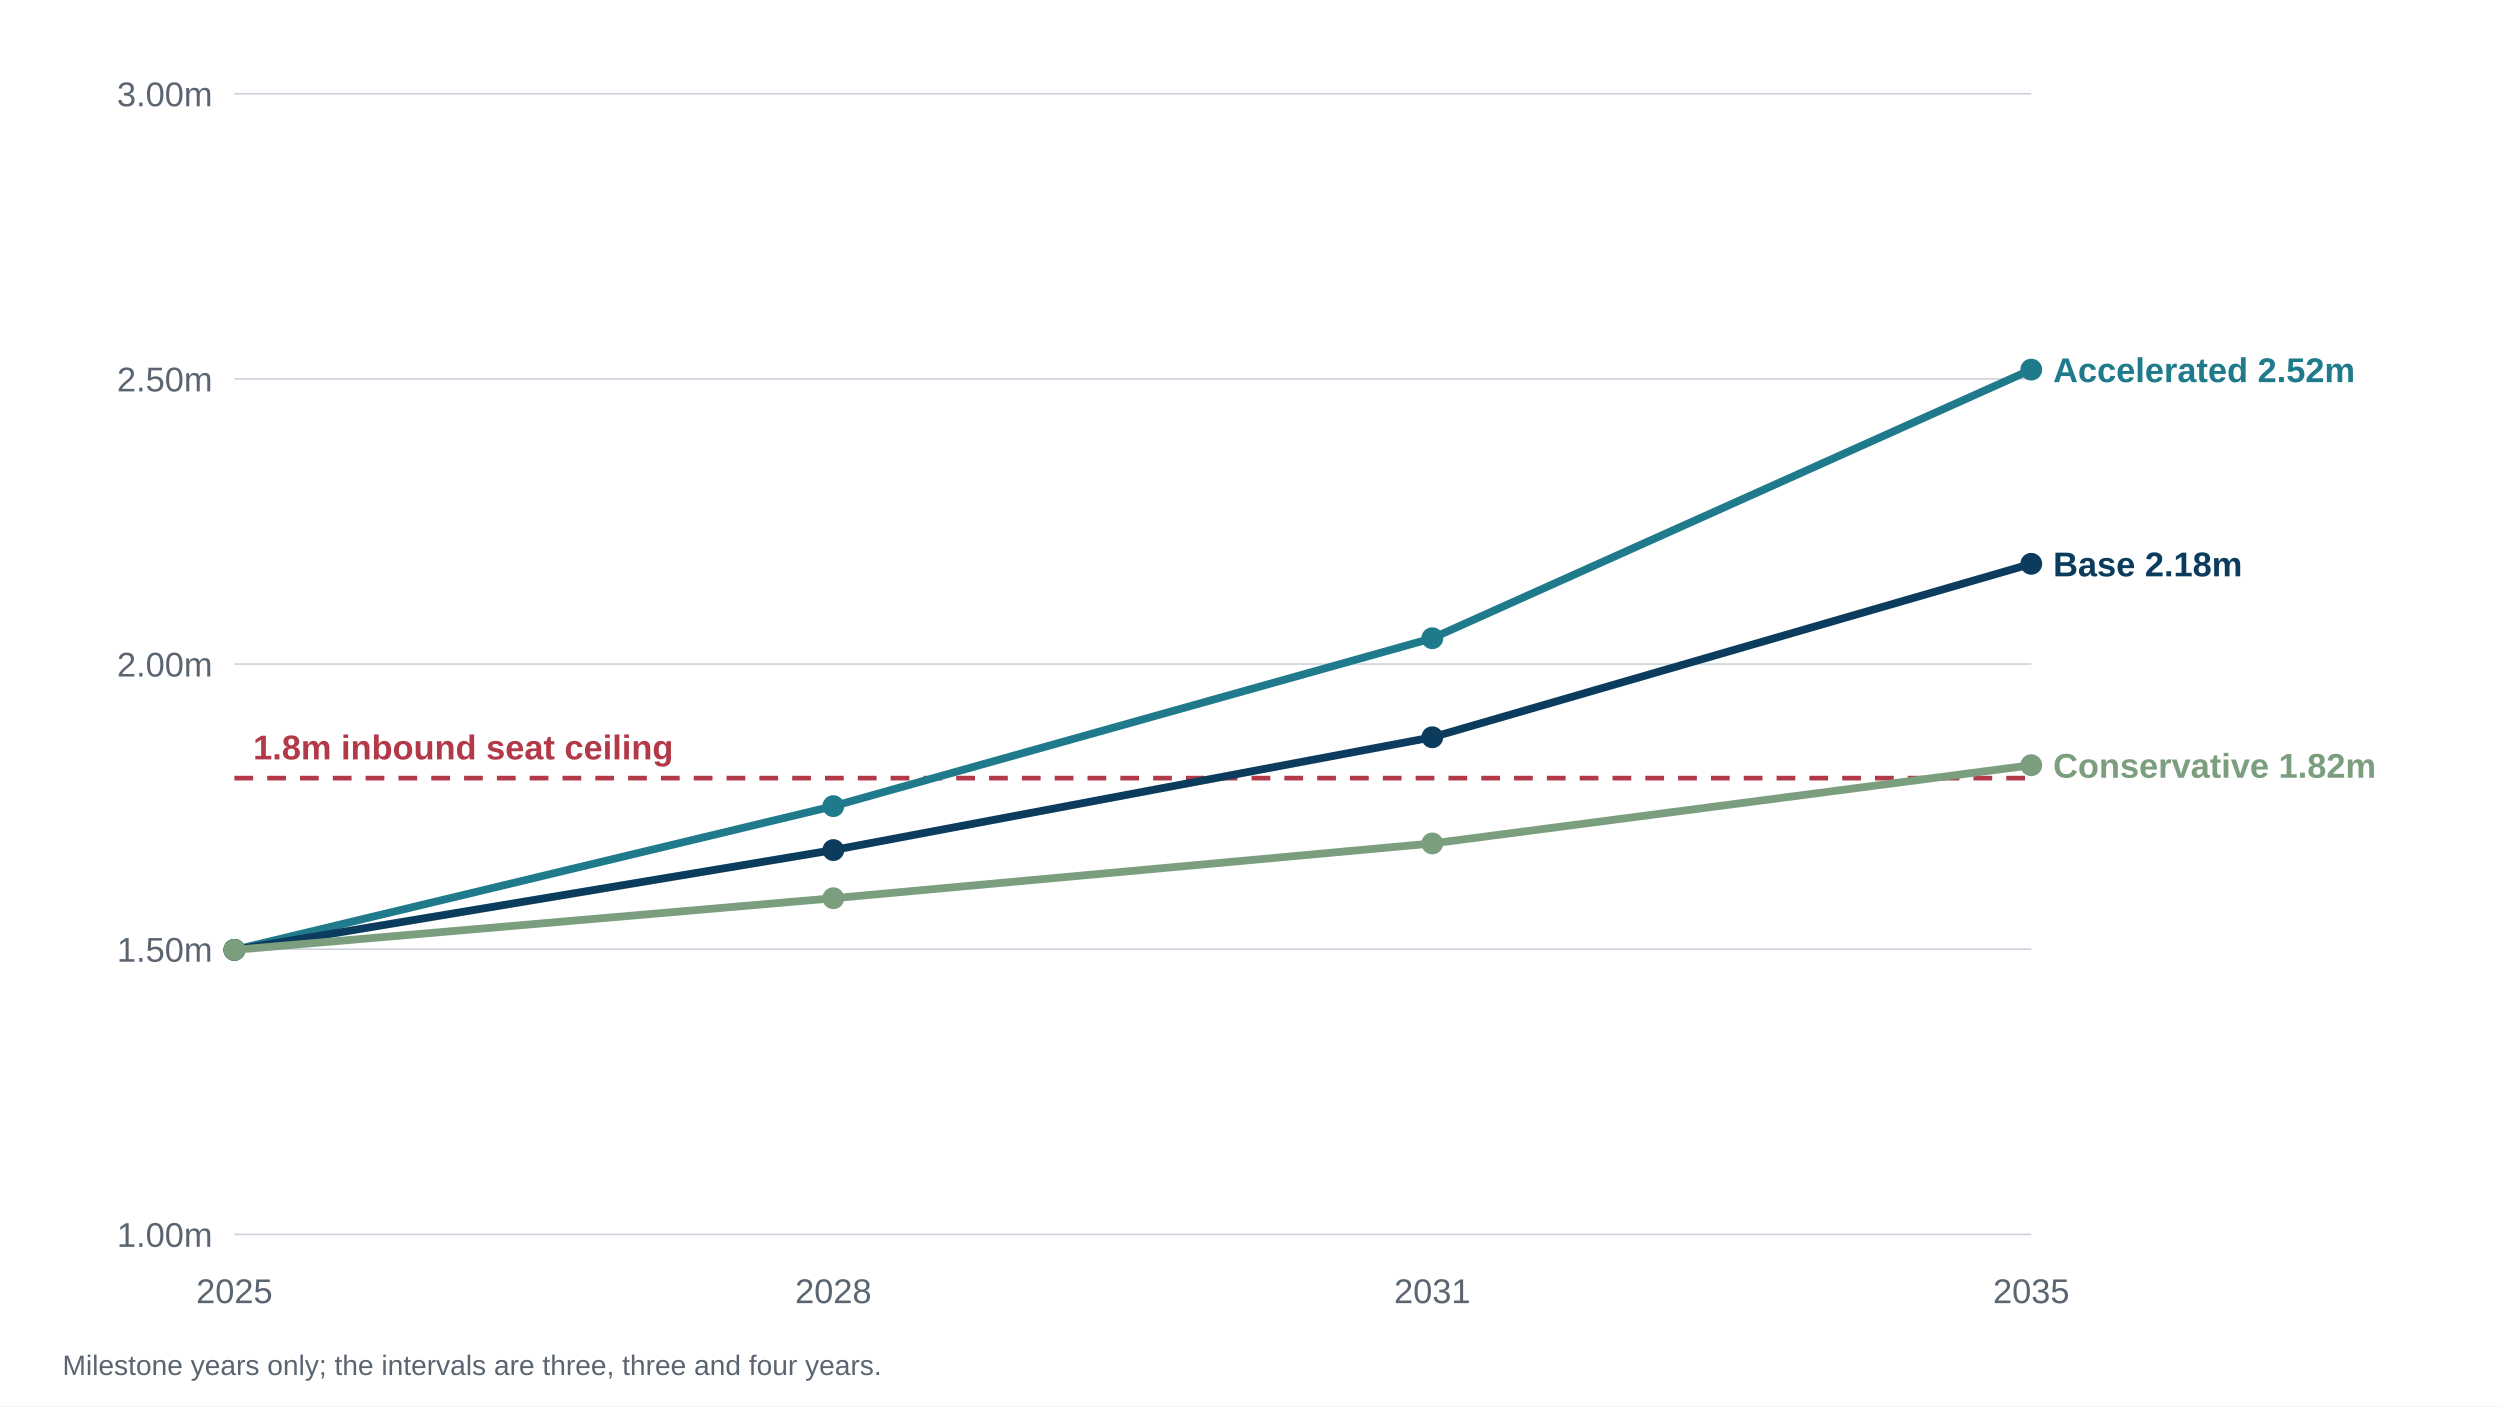
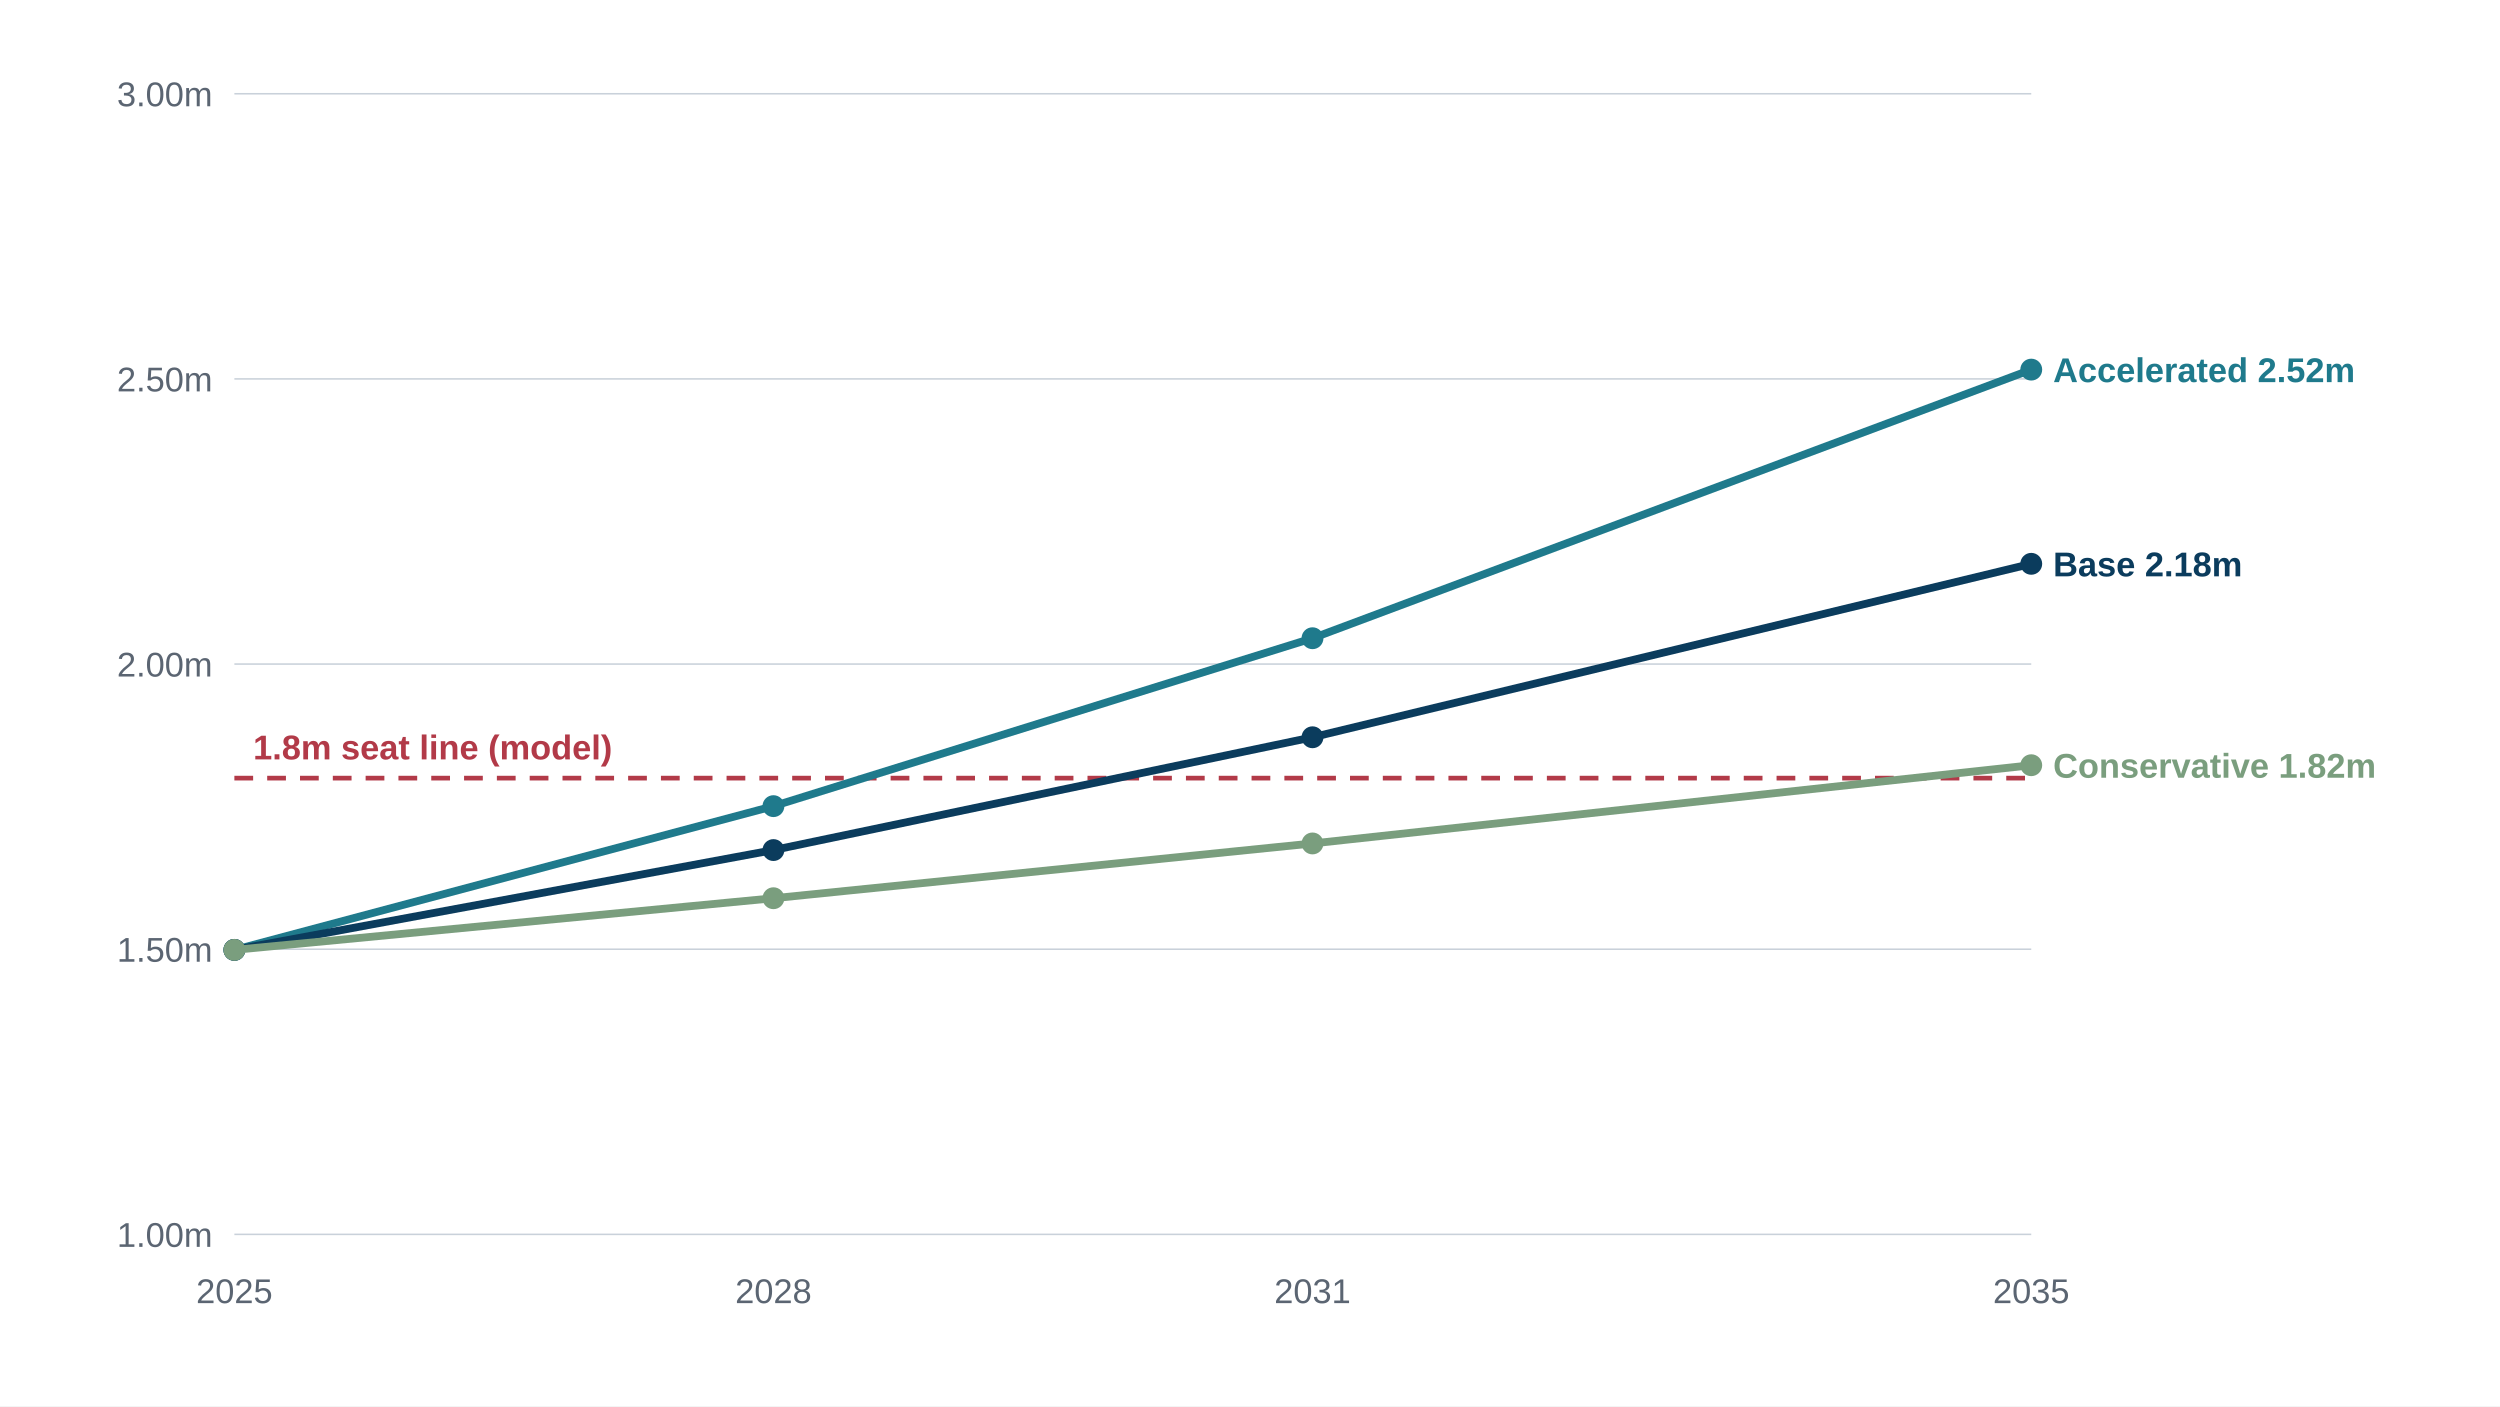
<svg xmlns="http://www.w3.org/2000/svg" viewBox="0 0 1600 900" width="1600" height="900" font-family="Raleway, Arial, sans-serif">
  <rect width="1600" height="900" fill="#ffffff" />
  <line x1="150" y1="790" x2="1300" y2="790" stroke="#C9D1DA" stroke-width="1" />
  <text x="136" y="798" text-anchor="end" font-size="22" fill="#5B6572">1.00m</text>
  <line x1="150" y1="607.5" x2="1300" y2="607.5" stroke="#C9D1DA" stroke-width="1" />
  <text x="136" y="615.5" text-anchor="end" font-size="22" fill="#5B6572">1.50m</text>
  <line x1="150" y1="425" x2="1300" y2="425" stroke="#C9D1DA" stroke-width="1" />
  <text x="136" y="433" text-anchor="end" font-size="22" fill="#5B6572">2.00m</text>
  <line x1="150" y1="242.5" x2="1300" y2="242.5" stroke="#C9D1DA" stroke-width="1" />
  <text x="136" y="250.5" text-anchor="end" font-size="22" fill="#5B6572">2.50m</text>
  <line x1="150" y1="60" x2="1300" y2="60" stroke="#C9D1DA" stroke-width="1" />
  <text x="136" y="68" text-anchor="end" font-size="22" fill="#5B6572">3.00m</text>
  <text x="150" y="834" text-anchor="middle" font-size="22" fill="#5B6572">2025</text>
-   <text x="533.333" y="834" text-anchor="middle" font-size="22" fill="#5B6572">2028</text>
-   <text x="916.667" y="834" text-anchor="middle" font-size="22" fill="#5B6572">2031</text>
+   <text x="495" y="834" text-anchor="middle" font-size="22" fill="#5B6572">2028</text>
+   <text x="840" y="834" text-anchor="middle" font-size="22" fill="#5B6572">2031</text>
  <text x="1300" y="834" text-anchor="middle" font-size="22" fill="#5B6572">2035</text>
  <line x1="150" y1="498" x2="1300" y2="498" stroke="#B23A48" stroke-width="3" stroke-dasharray="12 9" />
-   <text x="162" y="486" font-size="22" font-weight="700" fill="#B23A48">1.8m inbound seat ceiling</text>
-   <polyline fill="none" stroke="#1F7A8C" stroke-width="5" stroke-linejoin="round" stroke-linecap="round" points="150,607.927 533.333,515.932 916.667,408.467 1300,236.557" />
+   <text x="162" y="486" font-size="22" font-weight="700" fill="#B23A48">1.8m seat line (model)</text>
+   <polyline fill="none" stroke="#1F7A8C" stroke-width="5" stroke-linejoin="round" stroke-linecap="round" points="150,607.927 495,515.932 840,408.467 1300,236.557" />
  <circle cx="150" cy="607.927" r="7" fill="#1F7A8C" />
-   <circle cx="533.333" cy="515.932" r="7" fill="#1F7A8C" />
-   <circle cx="916.667" cy="408.467" r="7" fill="#1F7A8C" />
+   <circle cx="495" cy="515.932" r="7" fill="#1F7A8C" />
+   <circle cx="840" cy="408.467" r="7" fill="#1F7A8C" />
  <circle cx="1300" cy="236.557" r="7" fill="#1F7A8C" />
  <text x="1314" y="244.557" font-size="22" font-weight="700" fill="#1F7A8C">Accelerated 2.52m</text>
-   <polyline fill="none" stroke="#0B3C5D" stroke-width="5" stroke-linejoin="round" stroke-linecap="round" points="150,607.927 533.333,544.043 916.667,471.852 1300,360.841" />
+   <polyline fill="none" stroke="#0B3C5D" stroke-width="5" stroke-linejoin="round" stroke-linecap="round" points="150,607.927 495,544.043 840,471.852 1300,360.841" />
  <circle cx="150" cy="607.927" r="7" fill="#0B3C5D" />
-   <circle cx="533.333" cy="544.043" r="7" fill="#0B3C5D" />
-   <circle cx="916.667" cy="471.852" r="7" fill="#0B3C5D" />
+   <circle cx="495" cy="544.043" r="7" fill="#0B3C5D" />
+   <circle cx="840" cy="471.852" r="7" fill="#0B3C5D" />
  <circle cx="1300" cy="360.841" r="7" fill="#0B3C5D" />
  <text x="1314" y="368.841" font-size="22" font-weight="700" fill="#0B3C5D">Base 2.18m</text>
-   <polyline fill="none" stroke="#7A9E7E" stroke-width="5" stroke-linejoin="round" stroke-linecap="round" points="150,607.927 533.333,574.865 916.667,539.804 1300,489.739" />
+   <polyline fill="none" stroke="#7A9E7E" stroke-width="5" stroke-linejoin="round" stroke-linecap="round" points="150,607.927 495,574.865 840,539.804 1300,489.739" />
  <circle cx="150" cy="607.927" r="7" fill="#7A9E7E" />
-   <circle cx="533.333" cy="574.865" r="7" fill="#7A9E7E" />
-   <circle cx="916.667" cy="539.804" r="7" fill="#7A9E7E" />
+   <circle cx="495" cy="574.865" r="7" fill="#7A9E7E" />
+   <circle cx="840" cy="539.804" r="7" fill="#7A9E7E" />
  <circle cx="1300" cy="489.739" r="7" fill="#7A9E7E" />
  <text x="1314" y="497.739" font-size="22" font-weight="700" fill="#7A9E7E">Conservative 1.82m</text>
-   <text x="40" y="880" font-size="18" fill="#5B6572">Milestone years only; the intervals are three, three and four years.</text>
</svg>
